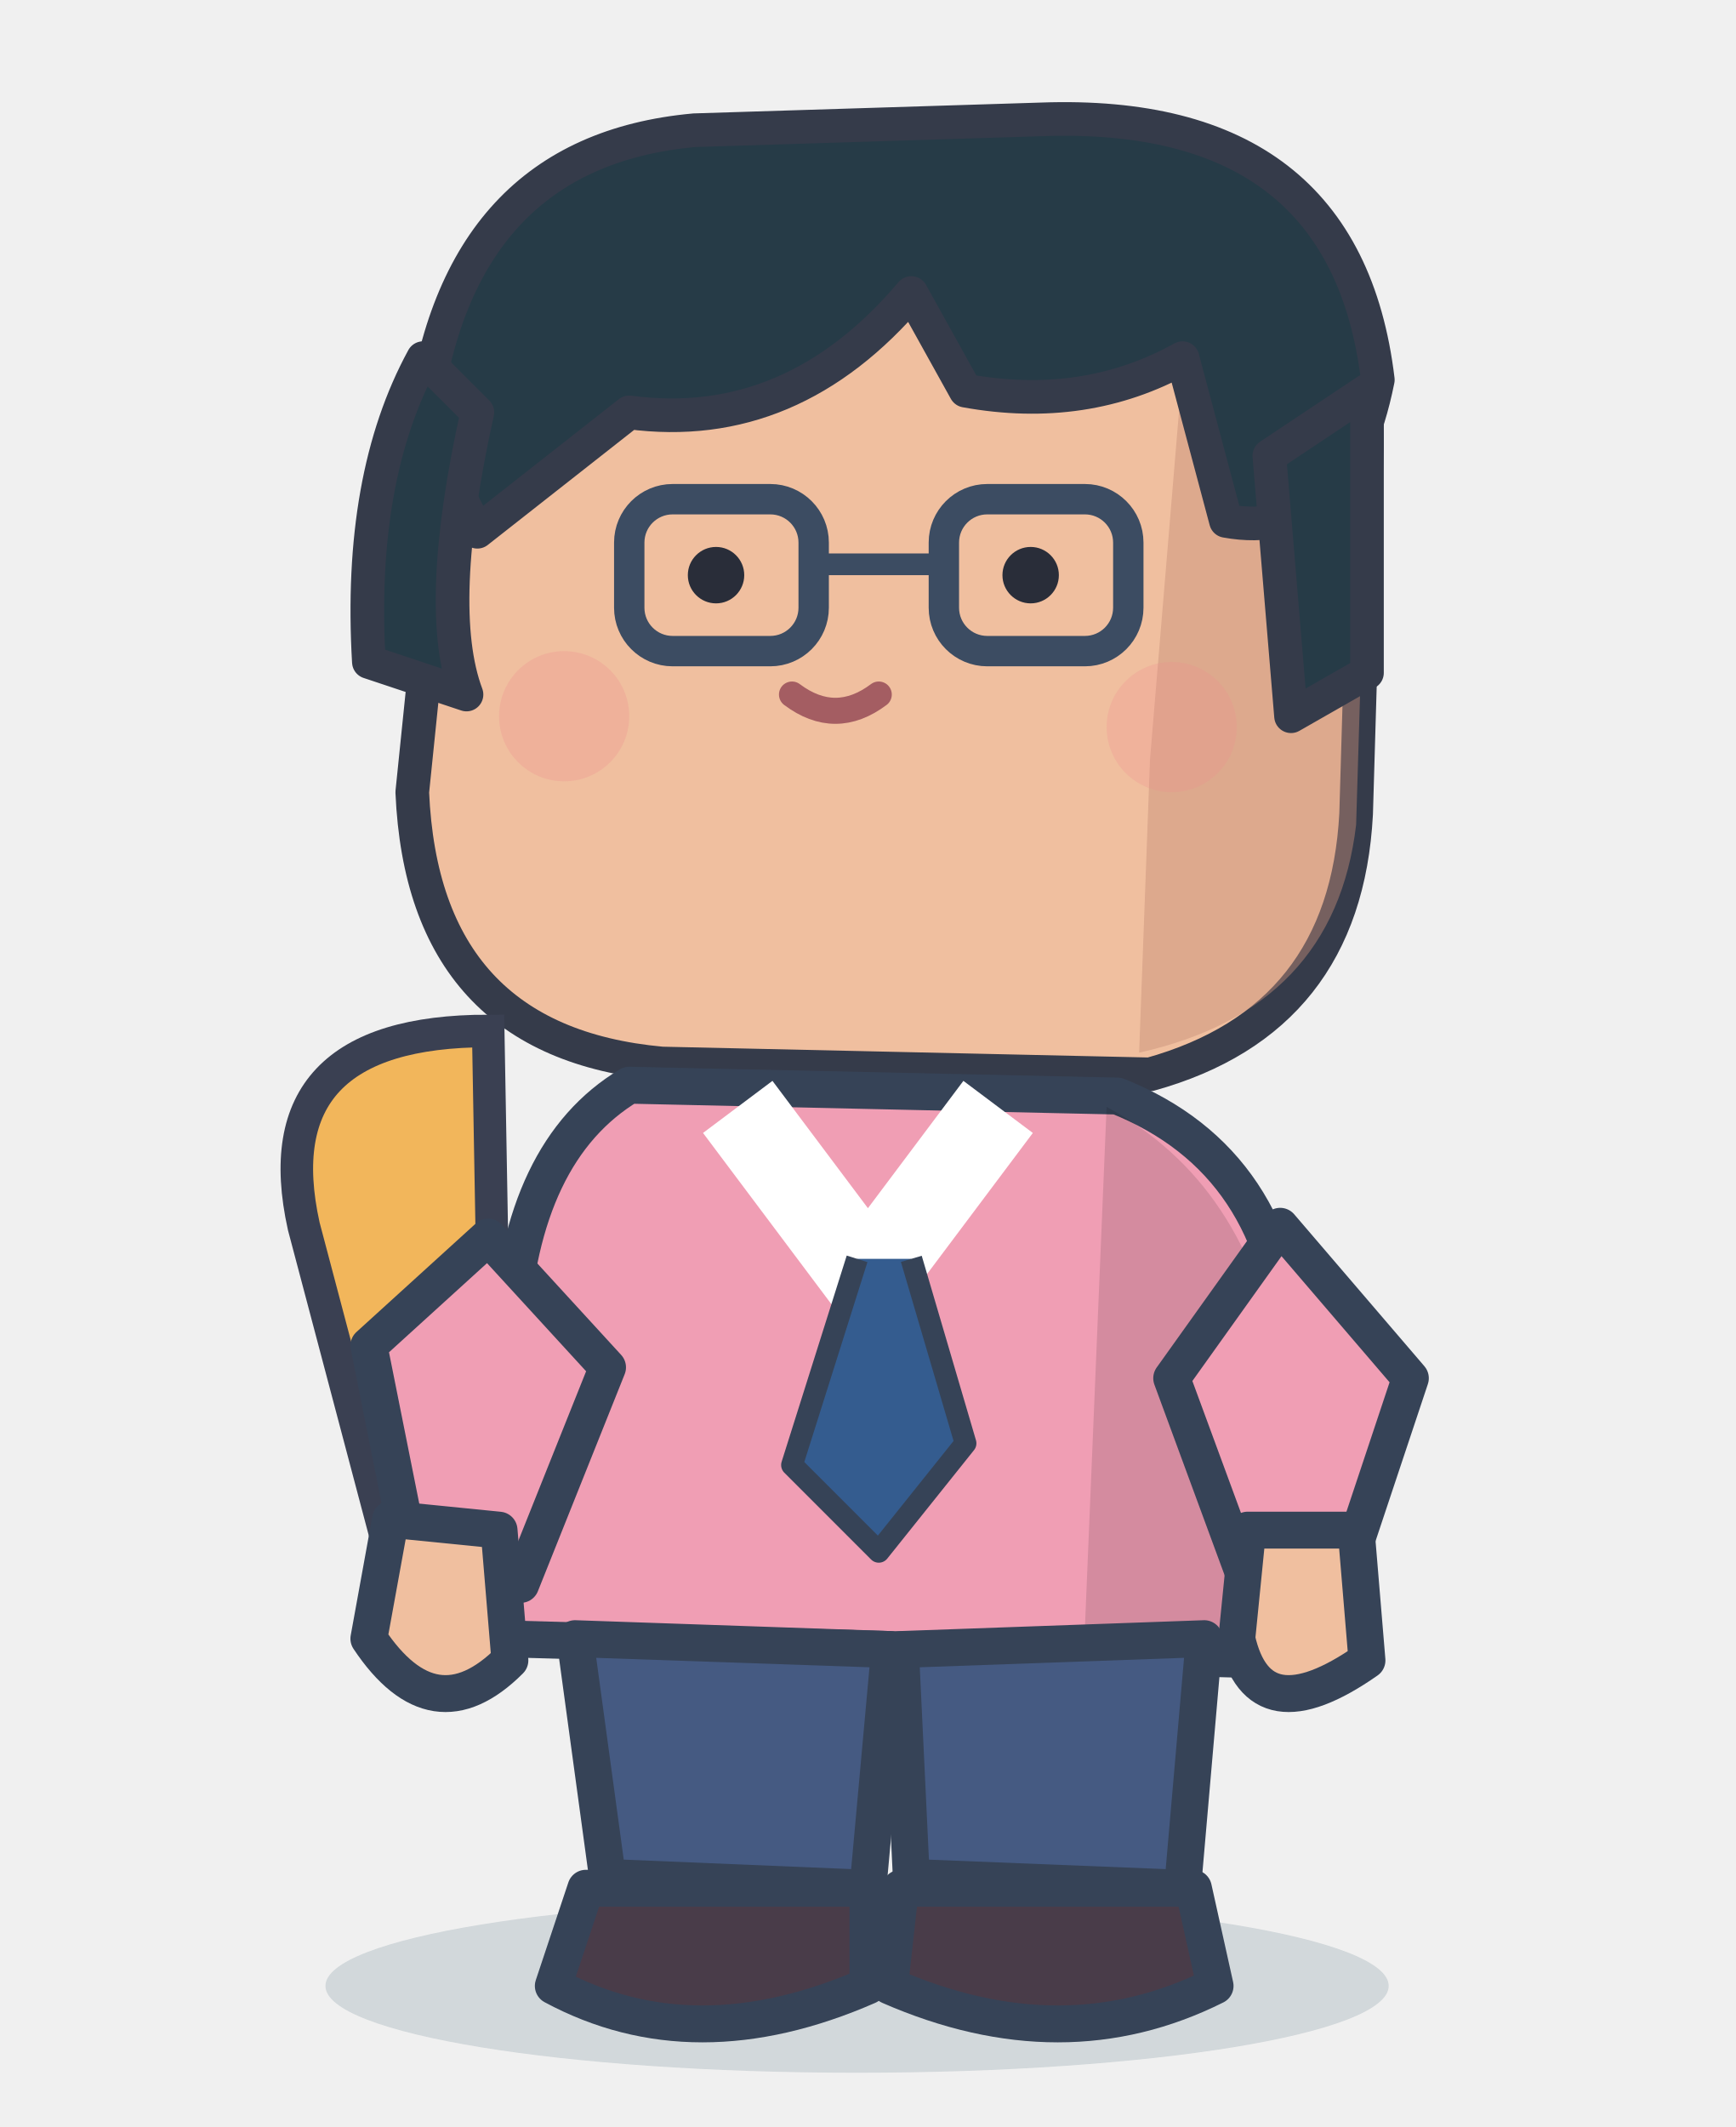
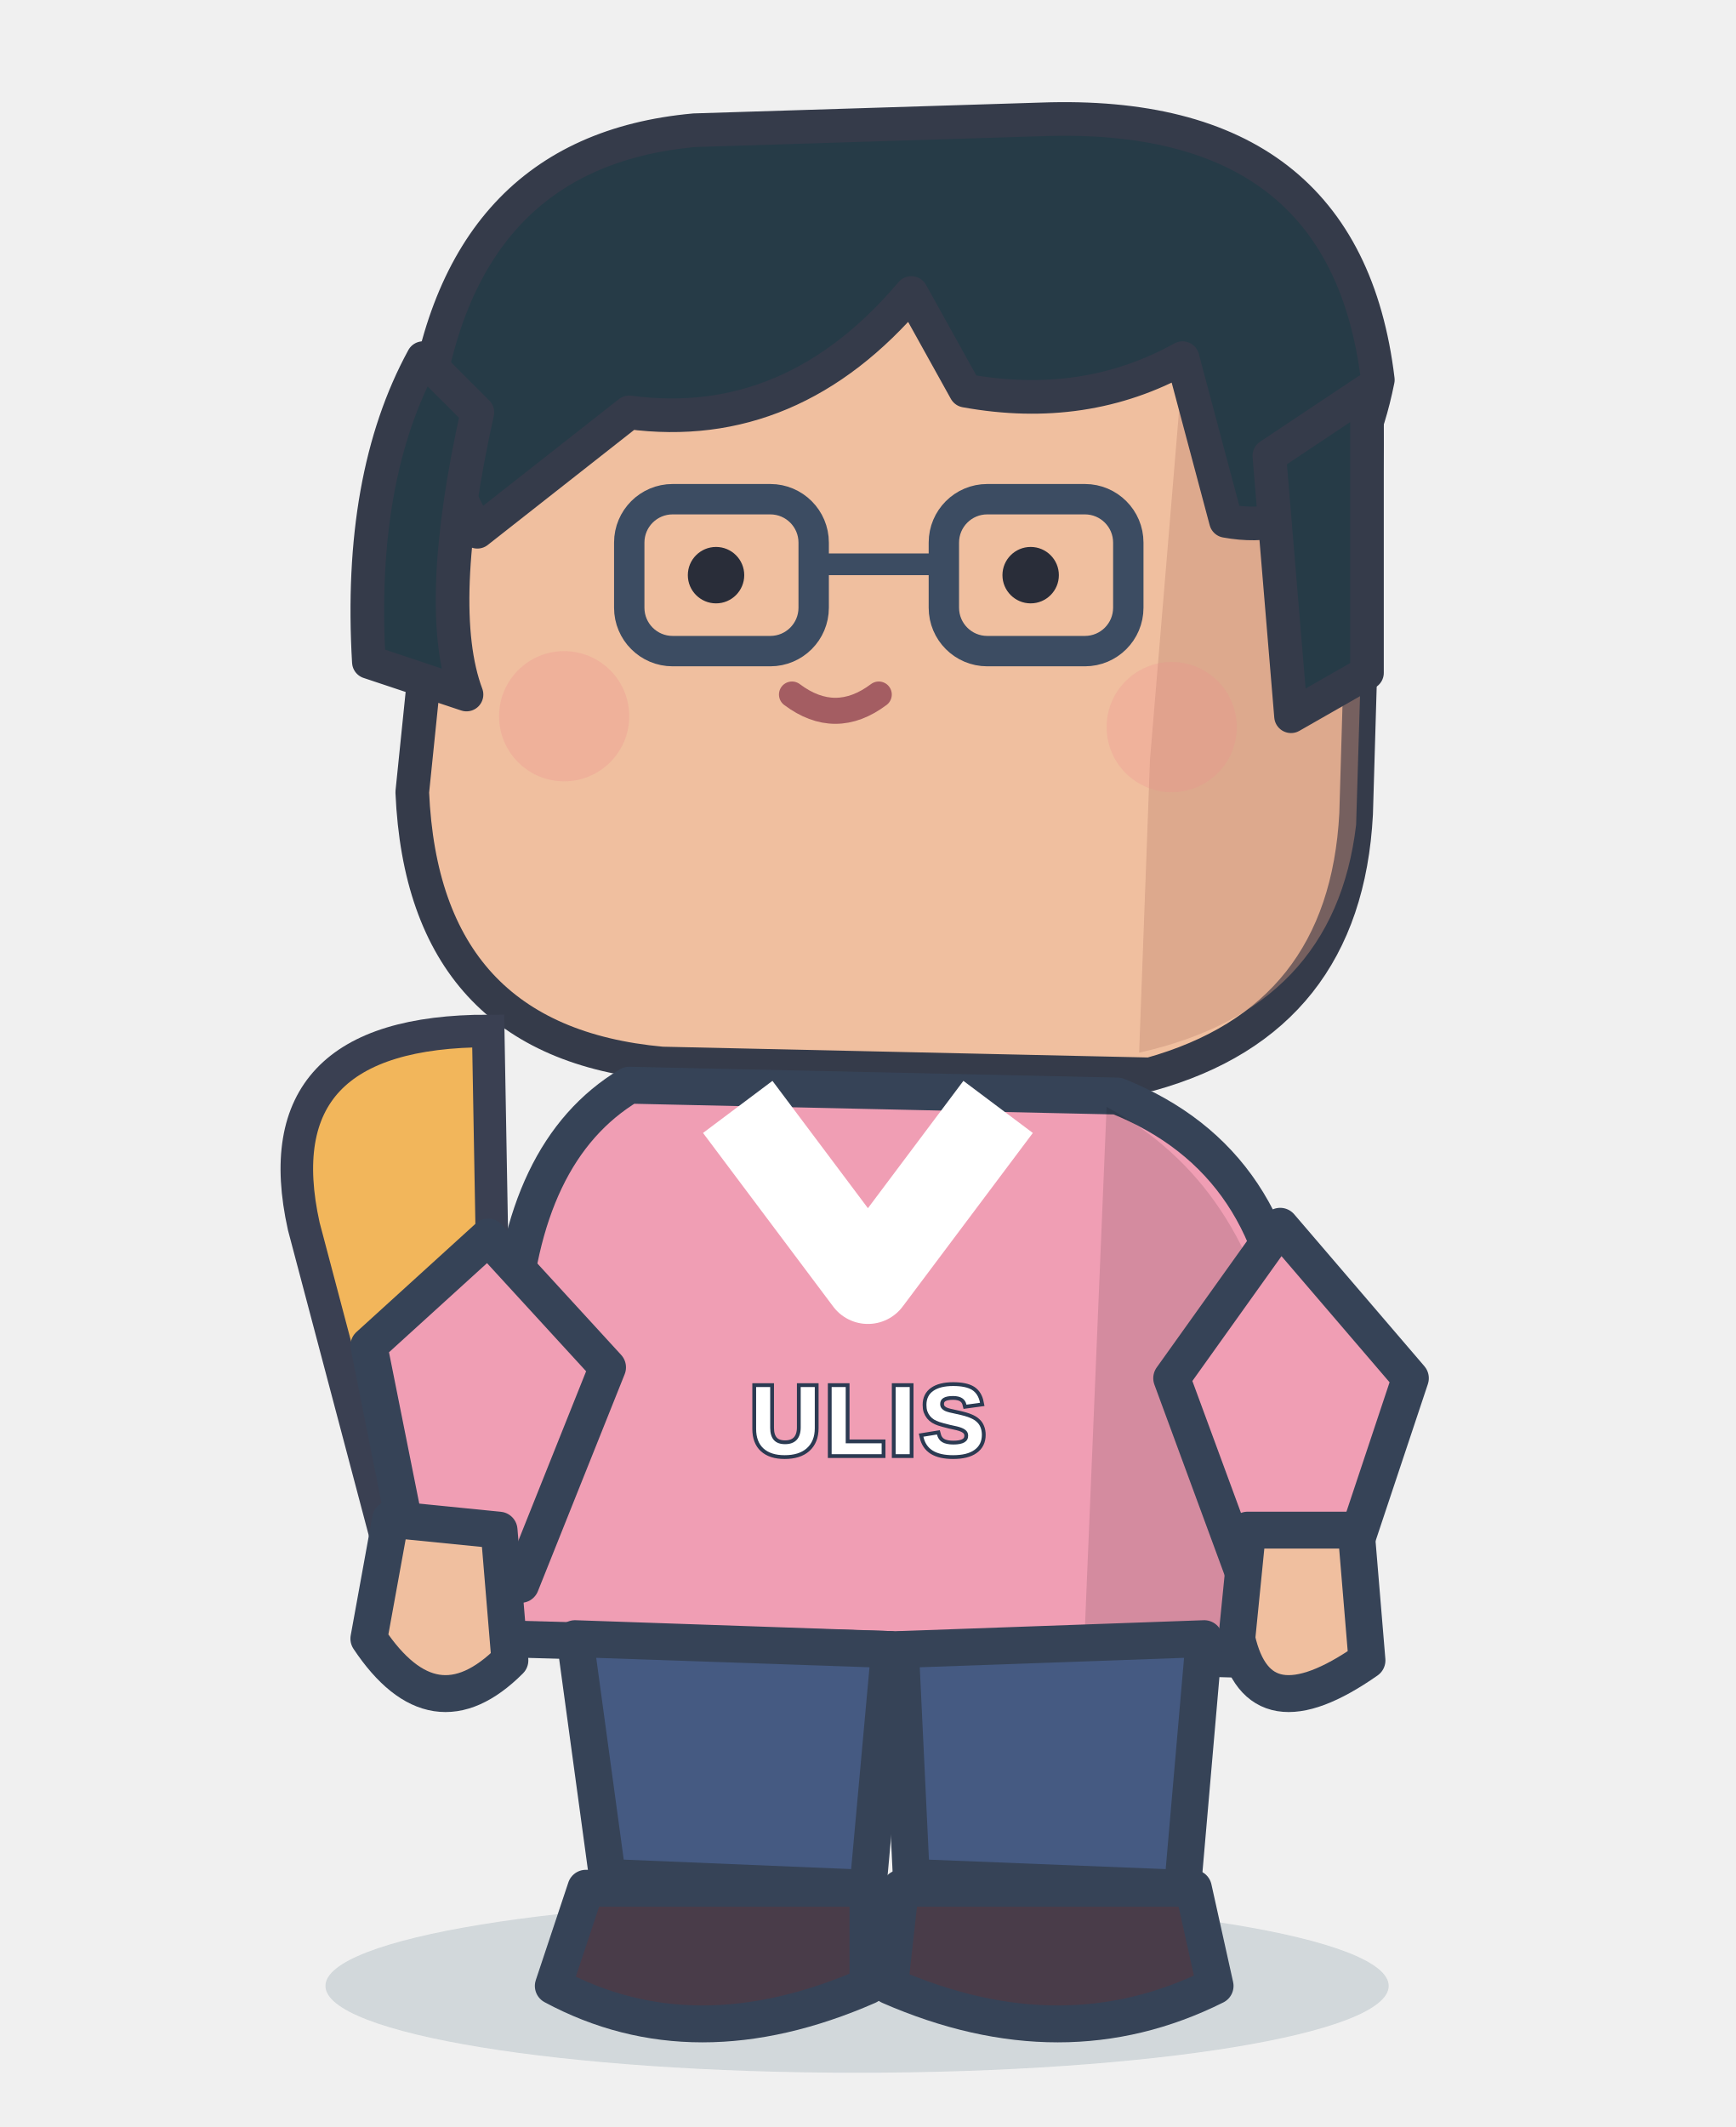
<svg xmlns="http://www.w3.org/2000/svg" viewBox="0 0 160 196" width="160" height="196">
  <ellipse cx="79" cy="183" rx="49" ry="8" fill="#395d6e" opacity=".17" />
  <g stroke="#353b4a" stroke-width="3.1" stroke-linejoin="round" stroke-linecap="round">
    <path d="M42 34 Q41 17 65 14 L112 19 Q126 21 126 41 L125 75 Q124 94 106 99 L61 98 Q39 96 38 73 Z" fill="#f0bf9f" />
    <path d="M110 22 Q126 24 126 43 L125 76 Q123 93 105 97 L106 70 Z" fill="#c58d78" opacity=".45" stroke="none" />
    <path d="M39 39 Q42 14 64 12 L96 11 Q124 10 127 35 Q124 50 113 48 L109 33 Q100 38 89 36 L84 27 Q73 40 58 38 L44 49 Z" fill="#263b47" />
    <path d="M44 38 Q40 56 43 64 L34 61 Q33 44 39 33 Z" fill="#263b47" />
    <path d="M117 42 L126 36 L126 62 L119 66 Z" fill="#263b47" />
  </g>
  <circle cx="66" cy="53" r="2.6" fill="#292d39" />
  <circle cx="95" cy="53" r="2.6" fill="#292d39" />
  <rect x="58" y="46" width="17" height="14" rx="4" stroke="#3c4c62" stroke-width="2.8" fill="none" />
  <rect x="87" y="46" width="17" height="14" rx="4" stroke="#3c4c62" stroke-width="2.8" fill="none" />
  <path d="M75 52 L87 52" stroke="#3c4c62" stroke-width="2" />
  <path d="M73 64 q4 3 8 0" fill="none" stroke="#a45d62" stroke-width="2.4" stroke-linecap="round" />
  <circle cx="52" cy="66" r="6" fill="#ed8b8e" opacity=".27" />
  <circle cx="108" cy="67" r="6" fill="#ed8b8e" opacity=".24" />
  <path d="M45 95 Q24 95 28 113 L37 147 L46 151 Z" fill="#f2b65b" stroke="#3a4052" stroke-width="3" />
  <g transform="translate(0 0)" stroke="#364357" stroke-linejoin="round" stroke-width="3.4">
    <path d="M58 100 L103 101 Q118 107 119 125 L118 153 L46 151 L47 123 Q48 106 58 100Z" fill="#f09eb4" />
    <path d="M102 102 Q115 109 118 126 L117 150 L100 150Z" fill="#000" opacity=".12" stroke="none" />
    <path d="M68 102 L80 118 L92 102" fill="none" stroke="#fff" stroke-width="8" />
-     <path d="M79 116 L73 135 L81 143 L89 133 L84 116" fill="#345c8f" stroke-width="2" />
    <path d="M45 114 L34 124 L38 144 L48 146 L56 126Z" fill="#f09eb4" />
    <path d="M118 113 L130 127 L124 145 L115 146 L108 127Z" fill="#f09eb4" />
    <path d="M36 140 L46 141 L47 153 Q40 160 34 151 Z" fill="#f0bf9f" />
    <path d="M115 141 L125 141 L126 153 Q116 160 114 151 Z" fill="#f0bf9f" />
    <path d="M53 151 L82 152 L80 174 L56 173Z" fill="#455a82" />
    <path d="M83 152 L111 151 L109 174 L84 173Z" fill="#455a82" />
    <path d="M54 174 L80 174 L80 183 Q64 190 51 183Z" fill="#493c49" />
    <path d="M83 174 L110 174 L112 183 Q98 190 82 183Z" fill="#493c49" />
  </g>
+   <text x="80" y="134" text-anchor="middle" font-family="Arial, Helvetica, sans-serif" font-weight="800" font-size="9" fill="#ffffff" stroke="#2b3a52" stroke-width="0.7" paint-order="stroke" letter-spacing="0.4">ULIS</text>
</svg>
